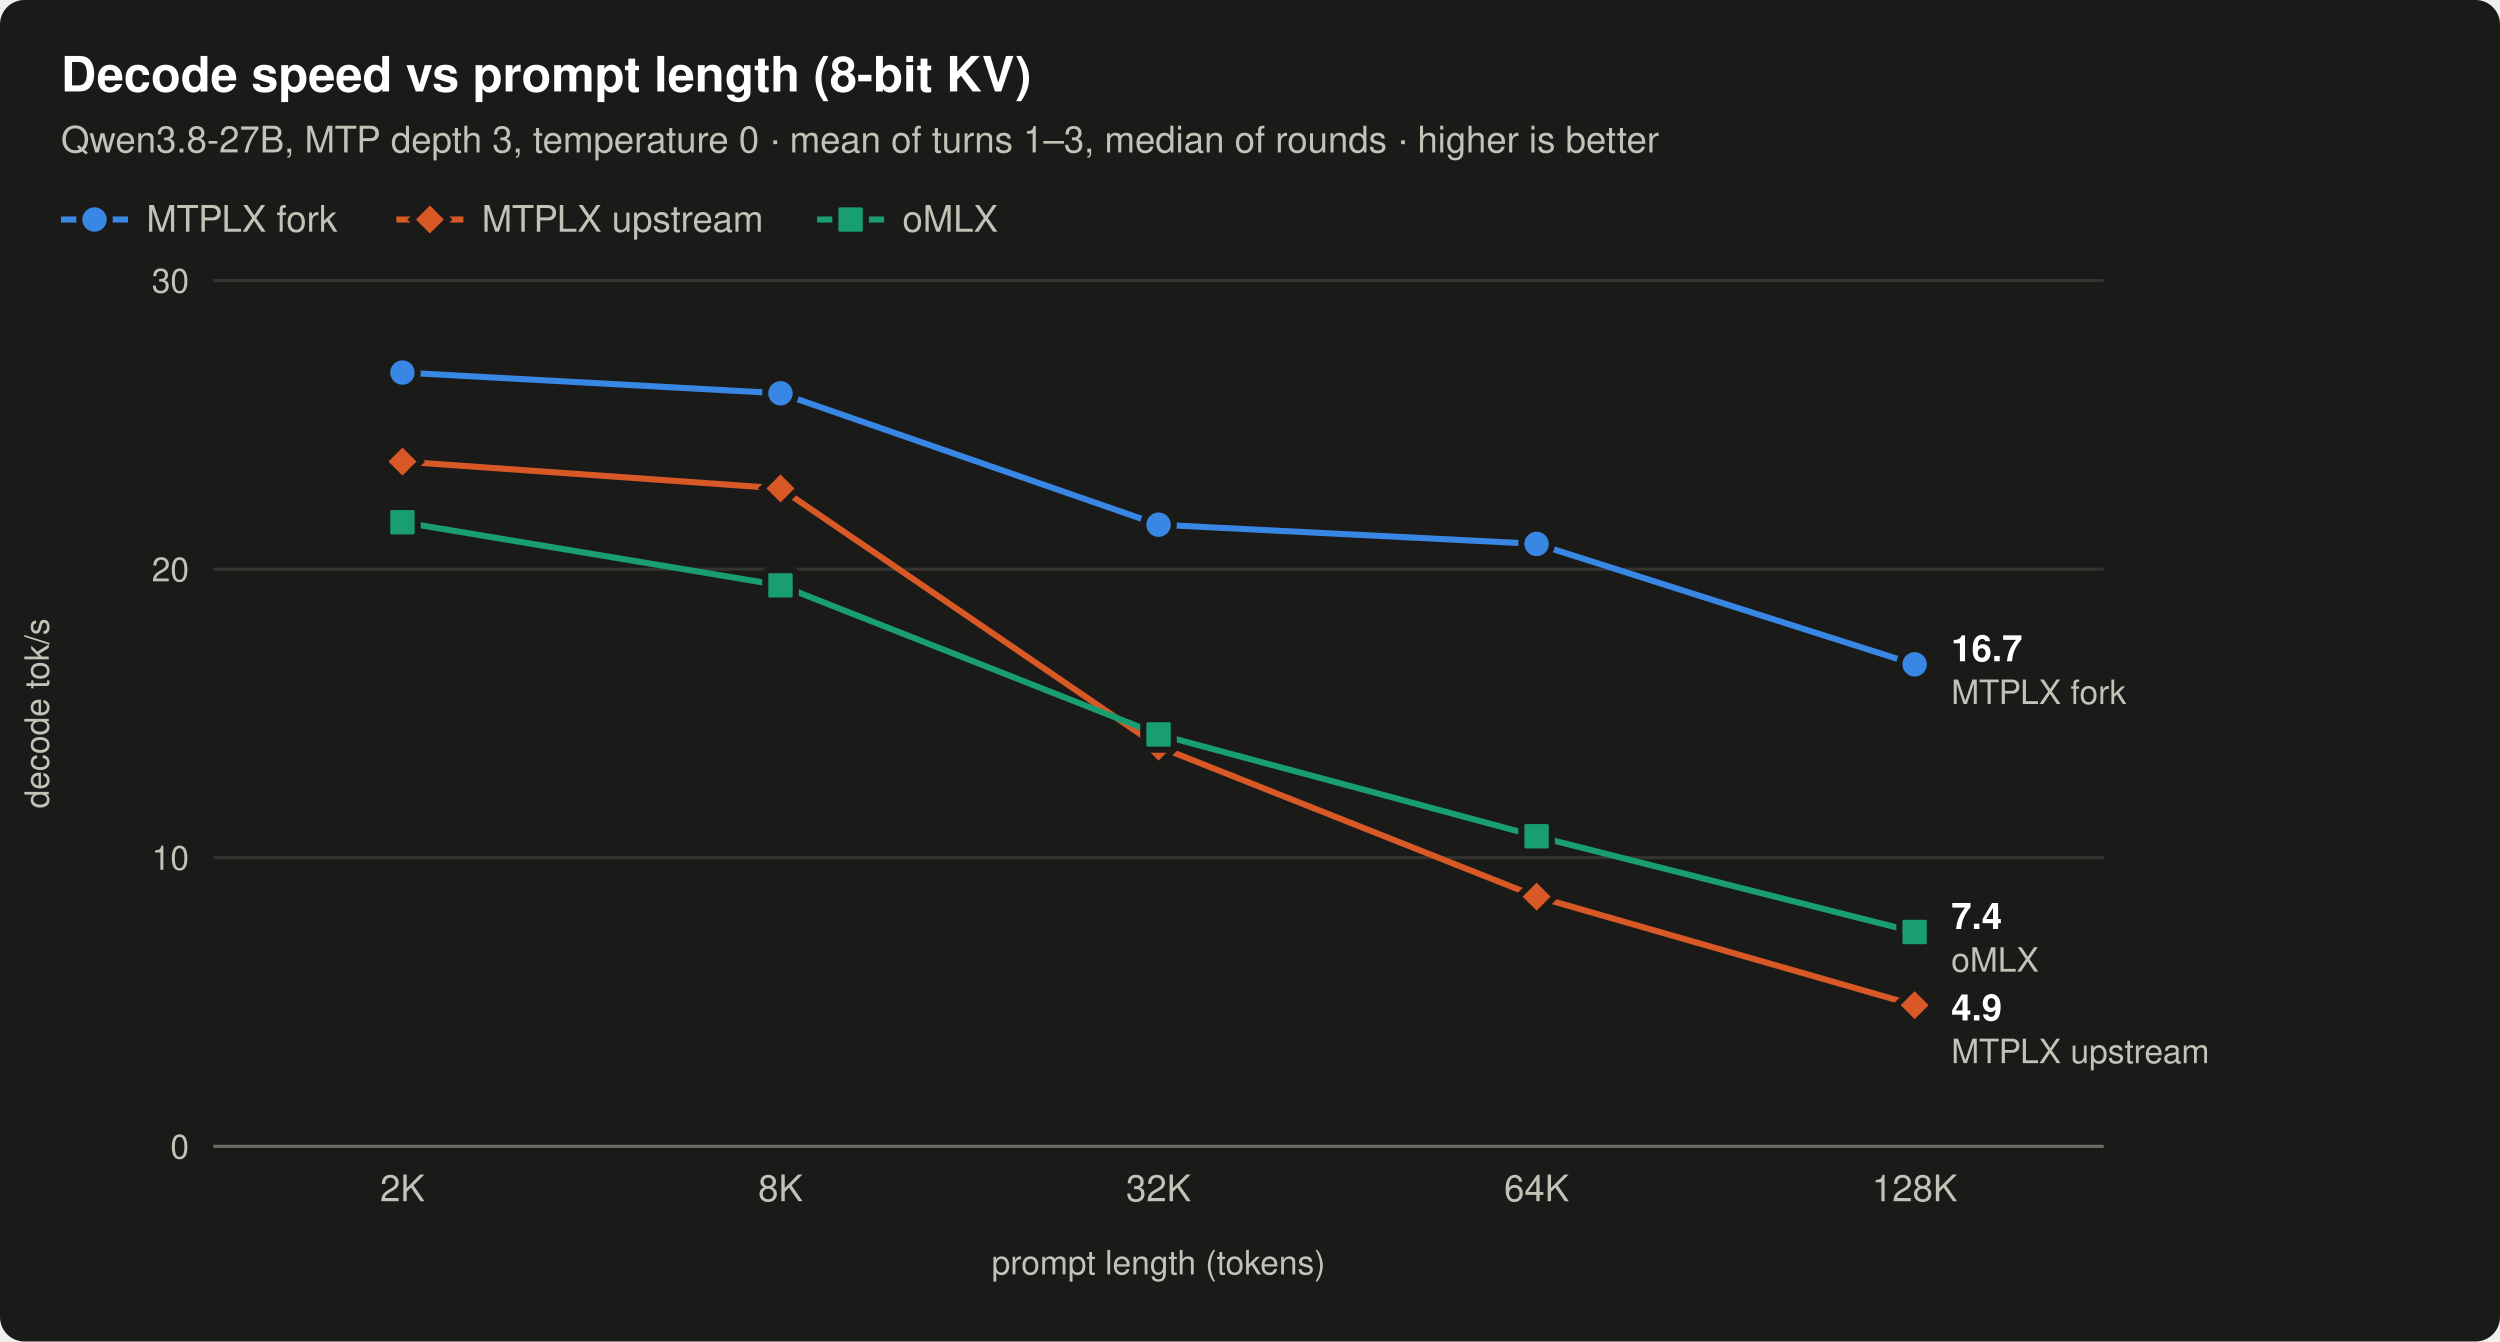
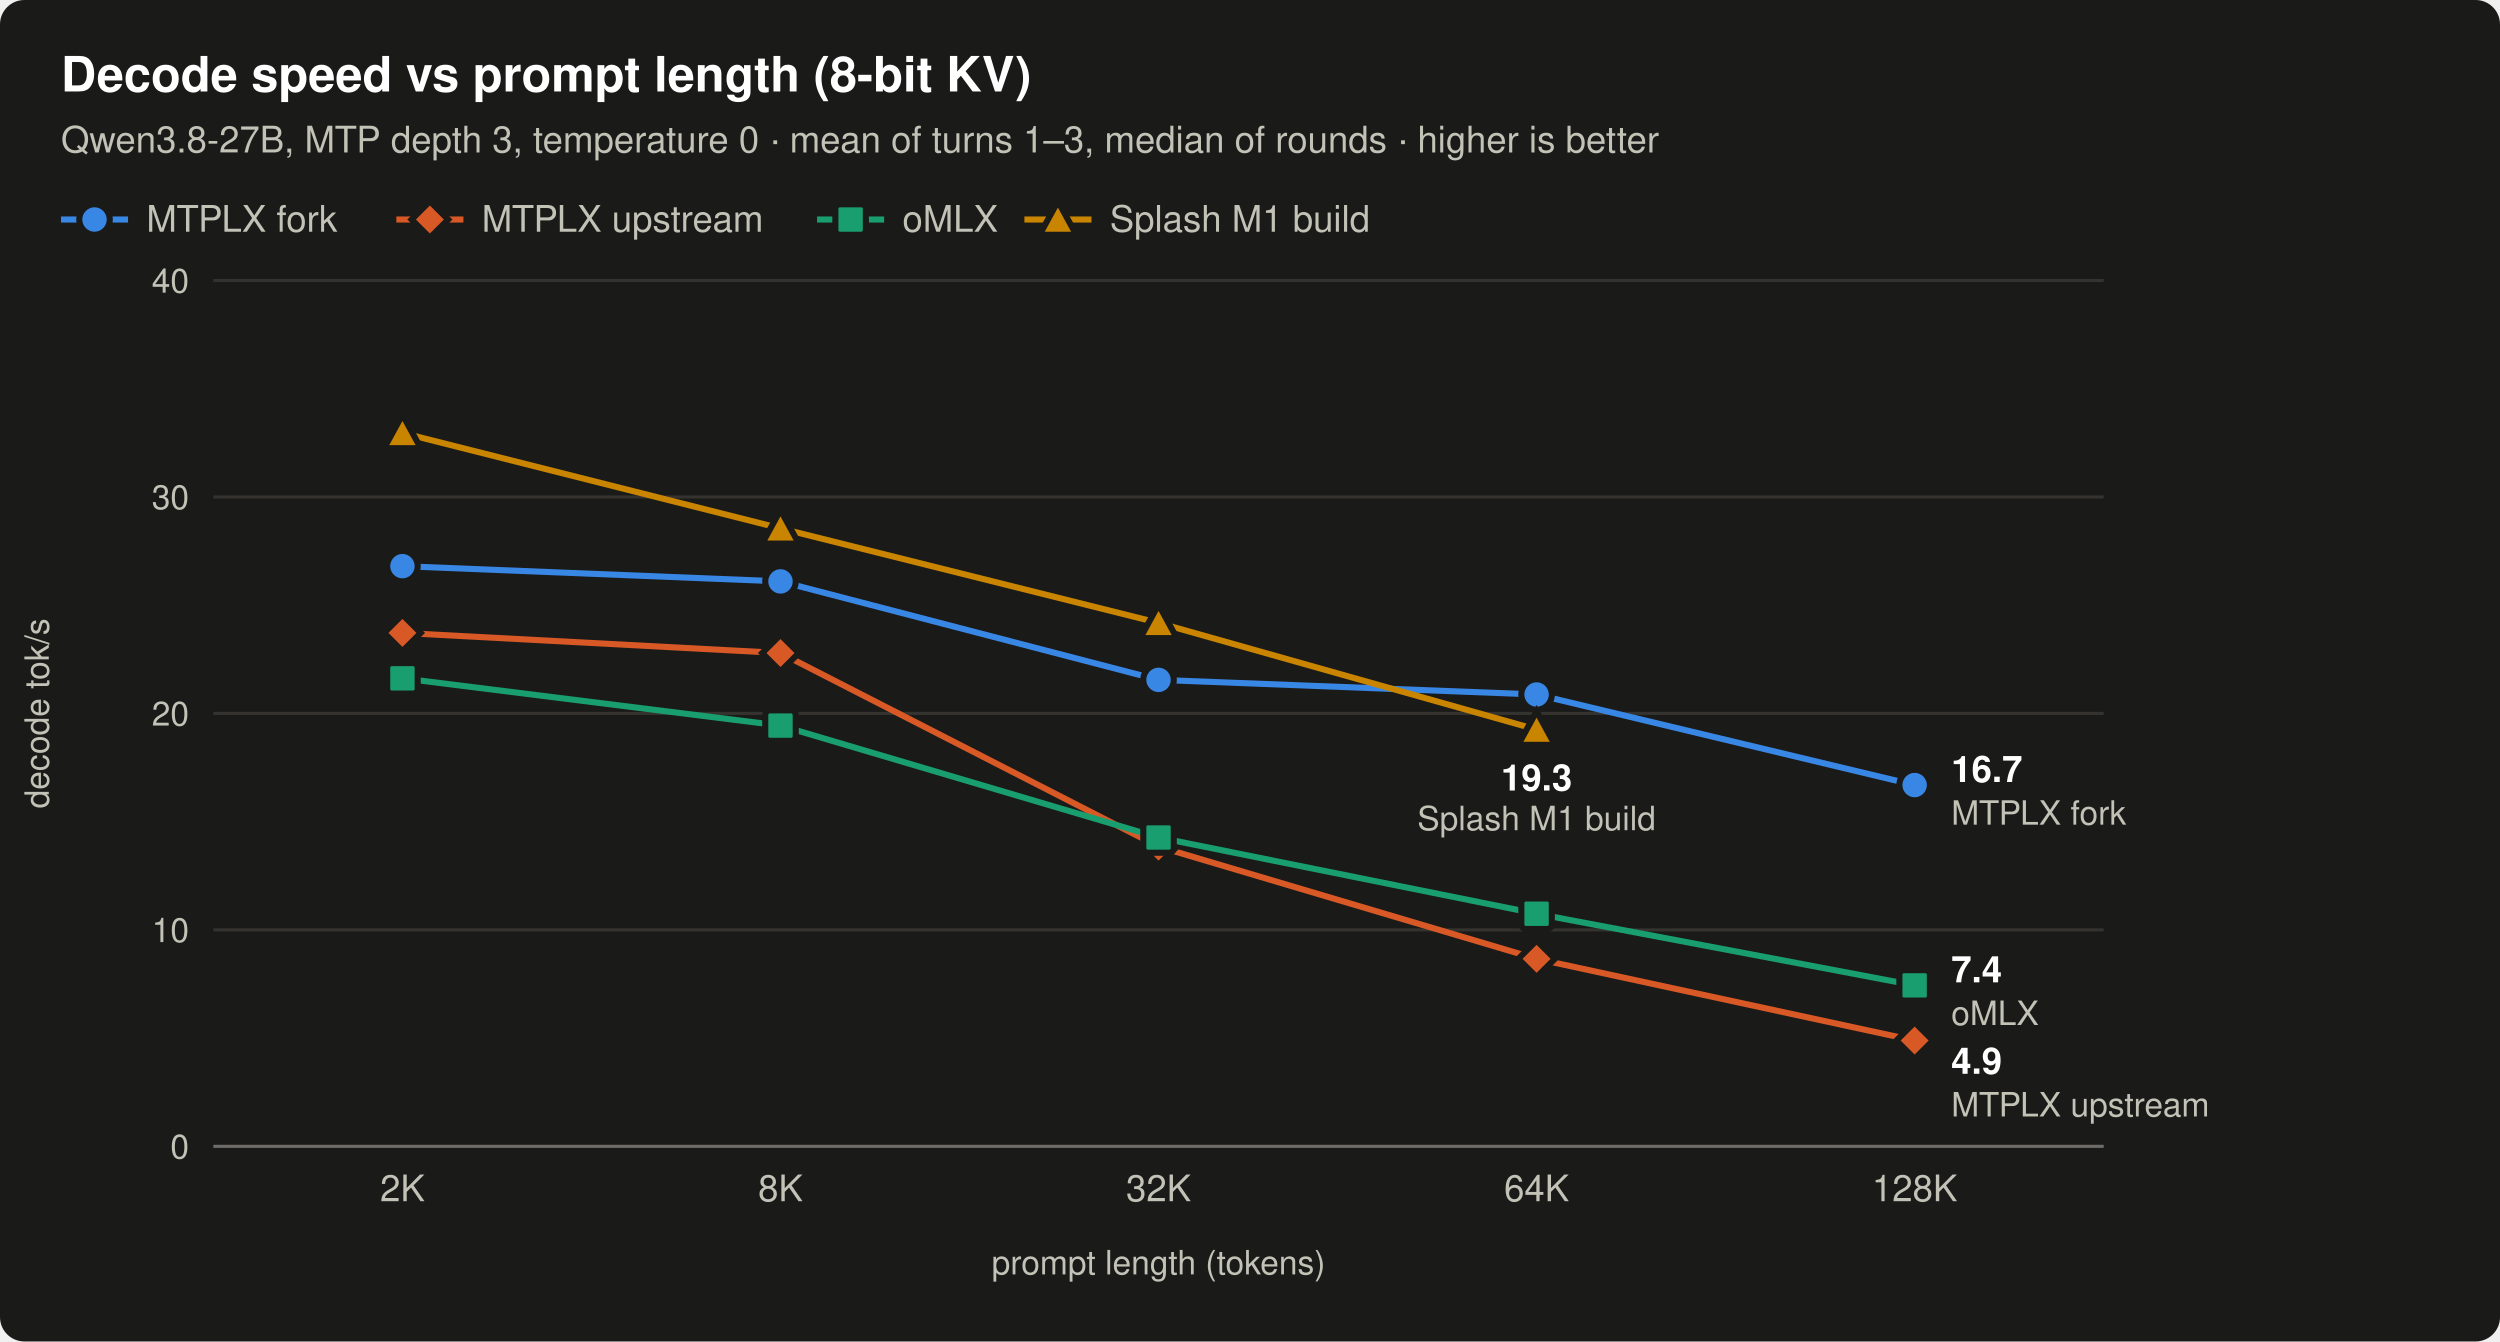
<svg xmlns="http://www.w3.org/2000/svg" viewBox="0 0 820 440" width="820" height="440" role="img" aria-label="Decode speed vs prompt length (8-bit KV)" font-family="-apple-system,BlinkMacSystemFont,Segoe UI,Helvetica,Arial,sans-serif">
  <rect width="820" height="440" rx="8" fill="#1a1a19" />
  <text x="20" y="30" fill="#ffffff" font-size="16" font-weight="600">Decode speed vs prompt length (8-bit KV)</text>
  <text x="20" y="50" fill="#c3c2b7" font-size="12">Qwen3.8-27B, MTP depth 3, temperature 0 · mean of turns 1–3, median of rounds · higher is better</text>
  <line x1="20" x2="42" y1="72" y2="72" stroke="#3987e5" stroke-width="2" />
  <circle cx="31" cy="72" r="5" fill="#3987e5" stroke="#1a1a19" stroke-width="2" />
  <text x="48" y="76" fill="#c3c2b7" font-size="12">MTPLX fork</text>
  <line x1="130" x2="152" y1="72" y2="72" stroke="#d95926" stroke-width="2" />
  <path d="M141 66L147 72L141 78L135 72Z" fill="#d95926" stroke="#1a1a19" stroke-width="2" />
  <text x="158" y="76" fill="#c3c2b7" font-size="12">MTPLX upstream</text>
  <line x1="268" x2="290" y1="72" y2="72" stroke="#199e70" stroke-width="2" />
  <rect x="274" y="67" width="10" height="10" rx="1.5" fill="#199e70" stroke="#1a1a19" stroke-width="2" />
  <text x="296" y="76" fill="#c3c2b7" font-size="12">oMLX</text>
+   <line x1="336" x2="358" y1="72" y2="72" stroke="#c98500" stroke-width="2" />
+   <path d="M347 66L353 77L341 77Z" fill="#c98500" stroke="#1a1a19" stroke-width="2" />
+   <text x="364" y="76" fill="#c3c2b7" font-size="12">Splash M1 build</text>
  <line x1="70" x2="690" y1="376.0" y2="376.0" stroke="#34332f" />
  <text x="62" y="380.0" fill="#c3c2b7" font-size="11" text-anchor="end">0</text>
-   <line x1="70" x2="690" y1="281.3" y2="281.3" stroke="#34332f" />
-   <text x="62" y="285.3" fill="#c3c2b7" font-size="11" text-anchor="end">10</text>
-   <line x1="70" x2="690" y1="186.7" y2="186.7" stroke="#34332f" />
-   <text x="62" y="190.7" fill="#c3c2b7" font-size="11" text-anchor="end">20</text>
+   <line x1="70" x2="690" y1="305.0" y2="305.0" stroke="#34332f" />
+   <text x="62" y="309.0" fill="#c3c2b7" font-size="11" text-anchor="end">10</text>
+   <line x1="70" x2="690" y1="234.0" y2="234.0" stroke="#34332f" />
+   <text x="62" y="238.0" fill="#c3c2b7" font-size="11" text-anchor="end">20</text>
+   <line x1="70" x2="690" y1="163.0" y2="163.0" stroke="#34332f" />
+   <text x="62" y="167.0" fill="#c3c2b7" font-size="11" text-anchor="end">30</text>
  <line x1="70" x2="690" y1="92.0" y2="92.0" stroke="#34332f" />
-   <text x="62" y="96.0" fill="#c3c2b7" font-size="11" text-anchor="end">30</text>
+   <text x="62" y="96.0" fill="#c3c2b7" font-size="11" text-anchor="end">40</text>
  <line x1="70" x2="690" y1="376" y2="376" stroke="#6d6c66" />
  <text x="132.0" y="394" fill="#c3c2b7" font-size="12" text-anchor="middle">2K</text>
  <text x="256.0" y="394" fill="#c3c2b7" font-size="12" text-anchor="middle">8K</text>
  <text x="380.0" y="394" fill="#c3c2b7" font-size="12" text-anchor="middle">32K</text>
  <text x="504.0" y="394" fill="#c3c2b7" font-size="12" text-anchor="middle">64K</text>
  <text x="628.0" y="394" fill="#c3c2b7" font-size="12" text-anchor="middle">128K</text>
  <text x="380.0" y="418" fill="#c3c2b7" font-size="11" text-anchor="middle">prompt length (tokens)</text>
  <text x="16" y="234.0" fill="#c3c2b7" font-size="11" text-anchor="middle" transform="rotate(-90 16 234.0)">decode tok/s</text>
-   <polyline points="132.0,122.2 256.0,129.0 380.0,172.1 504.0,178.4 628.0,217.9" fill="none" stroke="#3987e5" stroke-width="2" stroke-linejoin="round" />
-   <circle cx="132.0" cy="122.2" r="5" fill="#3987e5" stroke="#1a1a19" stroke-width="2" />
-   <circle cx="256.0" cy="129.0" r="5" fill="#3987e5" stroke="#1a1a19" stroke-width="2" />
-   <circle cx="380.0" cy="172.1" r="5" fill="#3987e5" stroke="#1a1a19" stroke-width="2" />
-   <circle cx="504.0" cy="178.4" r="5" fill="#3987e5" stroke="#1a1a19" stroke-width="2" />
-   <circle cx="628.0" cy="217.9" r="5" fill="#3987e5" stroke="#1a1a19" stroke-width="2" />
-   <polyline points="132.0,151.4 256.0,160.2 380.0,244.9 504.0,294.1 628.0,329.7" fill="none" stroke="#d95926" stroke-width="2" stroke-linejoin="round" />
-   <path d="M132.0 145.4L138.0 151.4L132.0 157.4L126.0 151.4Z" fill="#d95926" stroke="#1a1a19" stroke-width="2" />
-   <path d="M256.0 154.2L262.0 160.2L256.0 166.2L250.0 160.2Z" fill="#d95926" stroke="#1a1a19" stroke-width="2" />
-   <path d="M380.0 238.9L386.0 244.9L380.0 250.9L374.0 244.9Z" fill="#d95926" stroke="#1a1a19" stroke-width="2" />
-   <path d="M504.0 288.1L510.0 294.1L504.0 300.1L498.0 294.1Z" fill="#d95926" stroke="#1a1a19" stroke-width="2" />
-   <path d="M628.0 323.7L634.0 329.7L628.0 335.7L622.0 329.7Z" fill="#d95926" stroke="#1a1a19" stroke-width="2" />
-   <polyline points="132.0,171.3 256.0,192.0 380.0,240.9 504.0,274.3 628.0,305.7" fill="none" stroke="#199e70" stroke-width="2" stroke-linejoin="round" />
-   <rect x="127.0" y="166.3" width="10" height="10" rx="1.5" fill="#199e70" stroke="#1a1a19" stroke-width="2" />
-   <rect x="251.0" y="187.0" width="10" height="10" rx="1.5" fill="#199e70" stroke="#1a1a19" stroke-width="2" />
-   <rect x="375.0" y="235.9" width="10" height="10" rx="1.5" fill="#199e70" stroke="#1a1a19" stroke-width="2" />
-   <rect x="499.0" y="269.3" width="10" height="10" rx="1.5" fill="#199e70" stroke="#1a1a19" stroke-width="2" />
-   <rect x="623.0" y="300.7" width="10" height="10" rx="1.5" fill="#199e70" stroke="#1a1a19" stroke-width="2" />
-   <text x="640.0" y="216.9" fill="#ffffff" font-size="12" font-weight="600">16.7</text>
-   <text x="640.0" y="230.9" fill="#c3c2b7" font-size="11">MTPLX fork</text>
-   <text x="640.0" y="304.7" fill="#ffffff" font-size="12" font-weight="600">7.4</text>
-   <text x="640.0" y="318.7" fill="#c3c2b7" font-size="11">oMLX</text>
-   <text x="640.0" y="334.7" fill="#ffffff" font-size="12" font-weight="600">4.9</text>
-   <text x="640.0" y="348.7" fill="#c3c2b7" font-size="11">MTPLX upstream</text>
+   <polyline points="132.0,185.7 256.0,190.7 380.0,223.0 504.0,227.8 628.0,257.5" fill="none" stroke="#3987e5" stroke-width="2" stroke-linejoin="round" />
+   <circle cx="132.0" cy="185.7" r="5" fill="#3987e5" stroke="#1a1a19" stroke-width="2" />
+   <circle cx="256.0" cy="190.7" r="5" fill="#3987e5" stroke="#1a1a19" stroke-width="2" />
+   <circle cx="380.0" cy="223.0" r="5" fill="#3987e5" stroke="#1a1a19" stroke-width="2" />
+   <circle cx="504.0" cy="227.8" r="5" fill="#3987e5" stroke="#1a1a19" stroke-width="2" />
+   <circle cx="628.0" cy="257.5" r="5" fill="#3987e5" stroke="#1a1a19" stroke-width="2" />
+   <polyline points="132.0,207.6 256.0,214.2 380.0,277.7 504.0,314.5 628.0,341.3" fill="none" stroke="#d95926" stroke-width="2" stroke-linejoin="round" />
+   <path d="M132.0 201.6L138.0 207.6L132.0 213.6L126.0 207.6Z" fill="#d95926" stroke="#1a1a19" stroke-width="2" />
+   <path d="M256.0 208.2L262.0 214.2L256.0 220.2L250.0 214.2Z" fill="#d95926" stroke="#1a1a19" stroke-width="2" />
+   <path d="M380.0 271.7L386.0 277.7L380.0 283.7L374.0 277.7Z" fill="#d95926" stroke="#1a1a19" stroke-width="2" />
+   <path d="M504.0 308.5L510.0 314.5L504.0 320.5L498.0 314.5Z" fill="#d95926" stroke="#1a1a19" stroke-width="2" />
+   <path d="M628.0 335.3L634.0 341.3L628.0 347.3L622.0 341.3Z" fill="#d95926" stroke="#1a1a19" stroke-width="2" />
+   <polyline points="132.0,222.5 256.0,238.0 380.0,274.7 504.0,299.7 628.0,323.2" fill="none" stroke="#199e70" stroke-width="2" stroke-linejoin="round" />
+   <rect x="127.0" y="217.5" width="10" height="10" rx="1.5" fill="#199e70" stroke="#1a1a19" stroke-width="2" />
+   <rect x="251.0" y="233.0" width="10" height="10" rx="1.5" fill="#199e70" stroke="#1a1a19" stroke-width="2" />
+   <rect x="375.0" y="269.7" width="10" height="10" rx="1.5" fill="#199e70" stroke="#1a1a19" stroke-width="2" />
+   <rect x="499.0" y="294.7" width="10" height="10" rx="1.5" fill="#199e70" stroke="#1a1a19" stroke-width="2" />
+   <rect x="623.0" y="318.2" width="10" height="10" rx="1.5" fill="#199e70" stroke="#1a1a19" stroke-width="2" />
+   <polyline points="132.0,142.0 256.0,173.3 380.0,204.3 504.0,239.3" fill="none" stroke="#c98500" stroke-width="2" stroke-linejoin="round" />
+   <path d="M132.0 136.0L138.0 147.0L126.0 147.0Z" fill="#c98500" stroke="#1a1a19" stroke-width="2" />
+   <path d="M256.0 167.3L262.0 178.3L250.0 178.3Z" fill="#c98500" stroke="#1a1a19" stroke-width="2" />
+   <path d="M380.0 198.3L386.0 209.3L374.0 209.3Z" fill="#c98500" stroke="#1a1a19" stroke-width="2" />
+   <path d="M504.0 233.3L510.0 244.3L498.0 244.3Z" fill="#c98500" stroke="#1a1a19" stroke-width="2" />
+   <text x="504.0" y="259.3" fill="#ffffff" font-size="12" font-weight="600" text-anchor="middle">19.3</text>
+   <text x="504.0" y="272.3" fill="#c3c2b7" font-size="11" text-anchor="middle">Splash M1 build</text>
+   <text x="640.0" y="256.5" fill="#ffffff" font-size="12" font-weight="600">16.7</text>
+   <text x="640.0" y="270.5" fill="#c3c2b7" font-size="11">MTPLX fork</text>
+   <text x="640.0" y="322.2" fill="#ffffff" font-size="12" font-weight="600">7.4</text>
+   <text x="640.0" y="336.2" fill="#c3c2b7" font-size="11">oMLX</text>
+   <text x="640.0" y="352.2" fill="#ffffff" font-size="12" font-weight="600">4.9</text>
+   <text x="640.0" y="366.2" fill="#c3c2b7" font-size="11">MTPLX upstream</text>
</svg>
